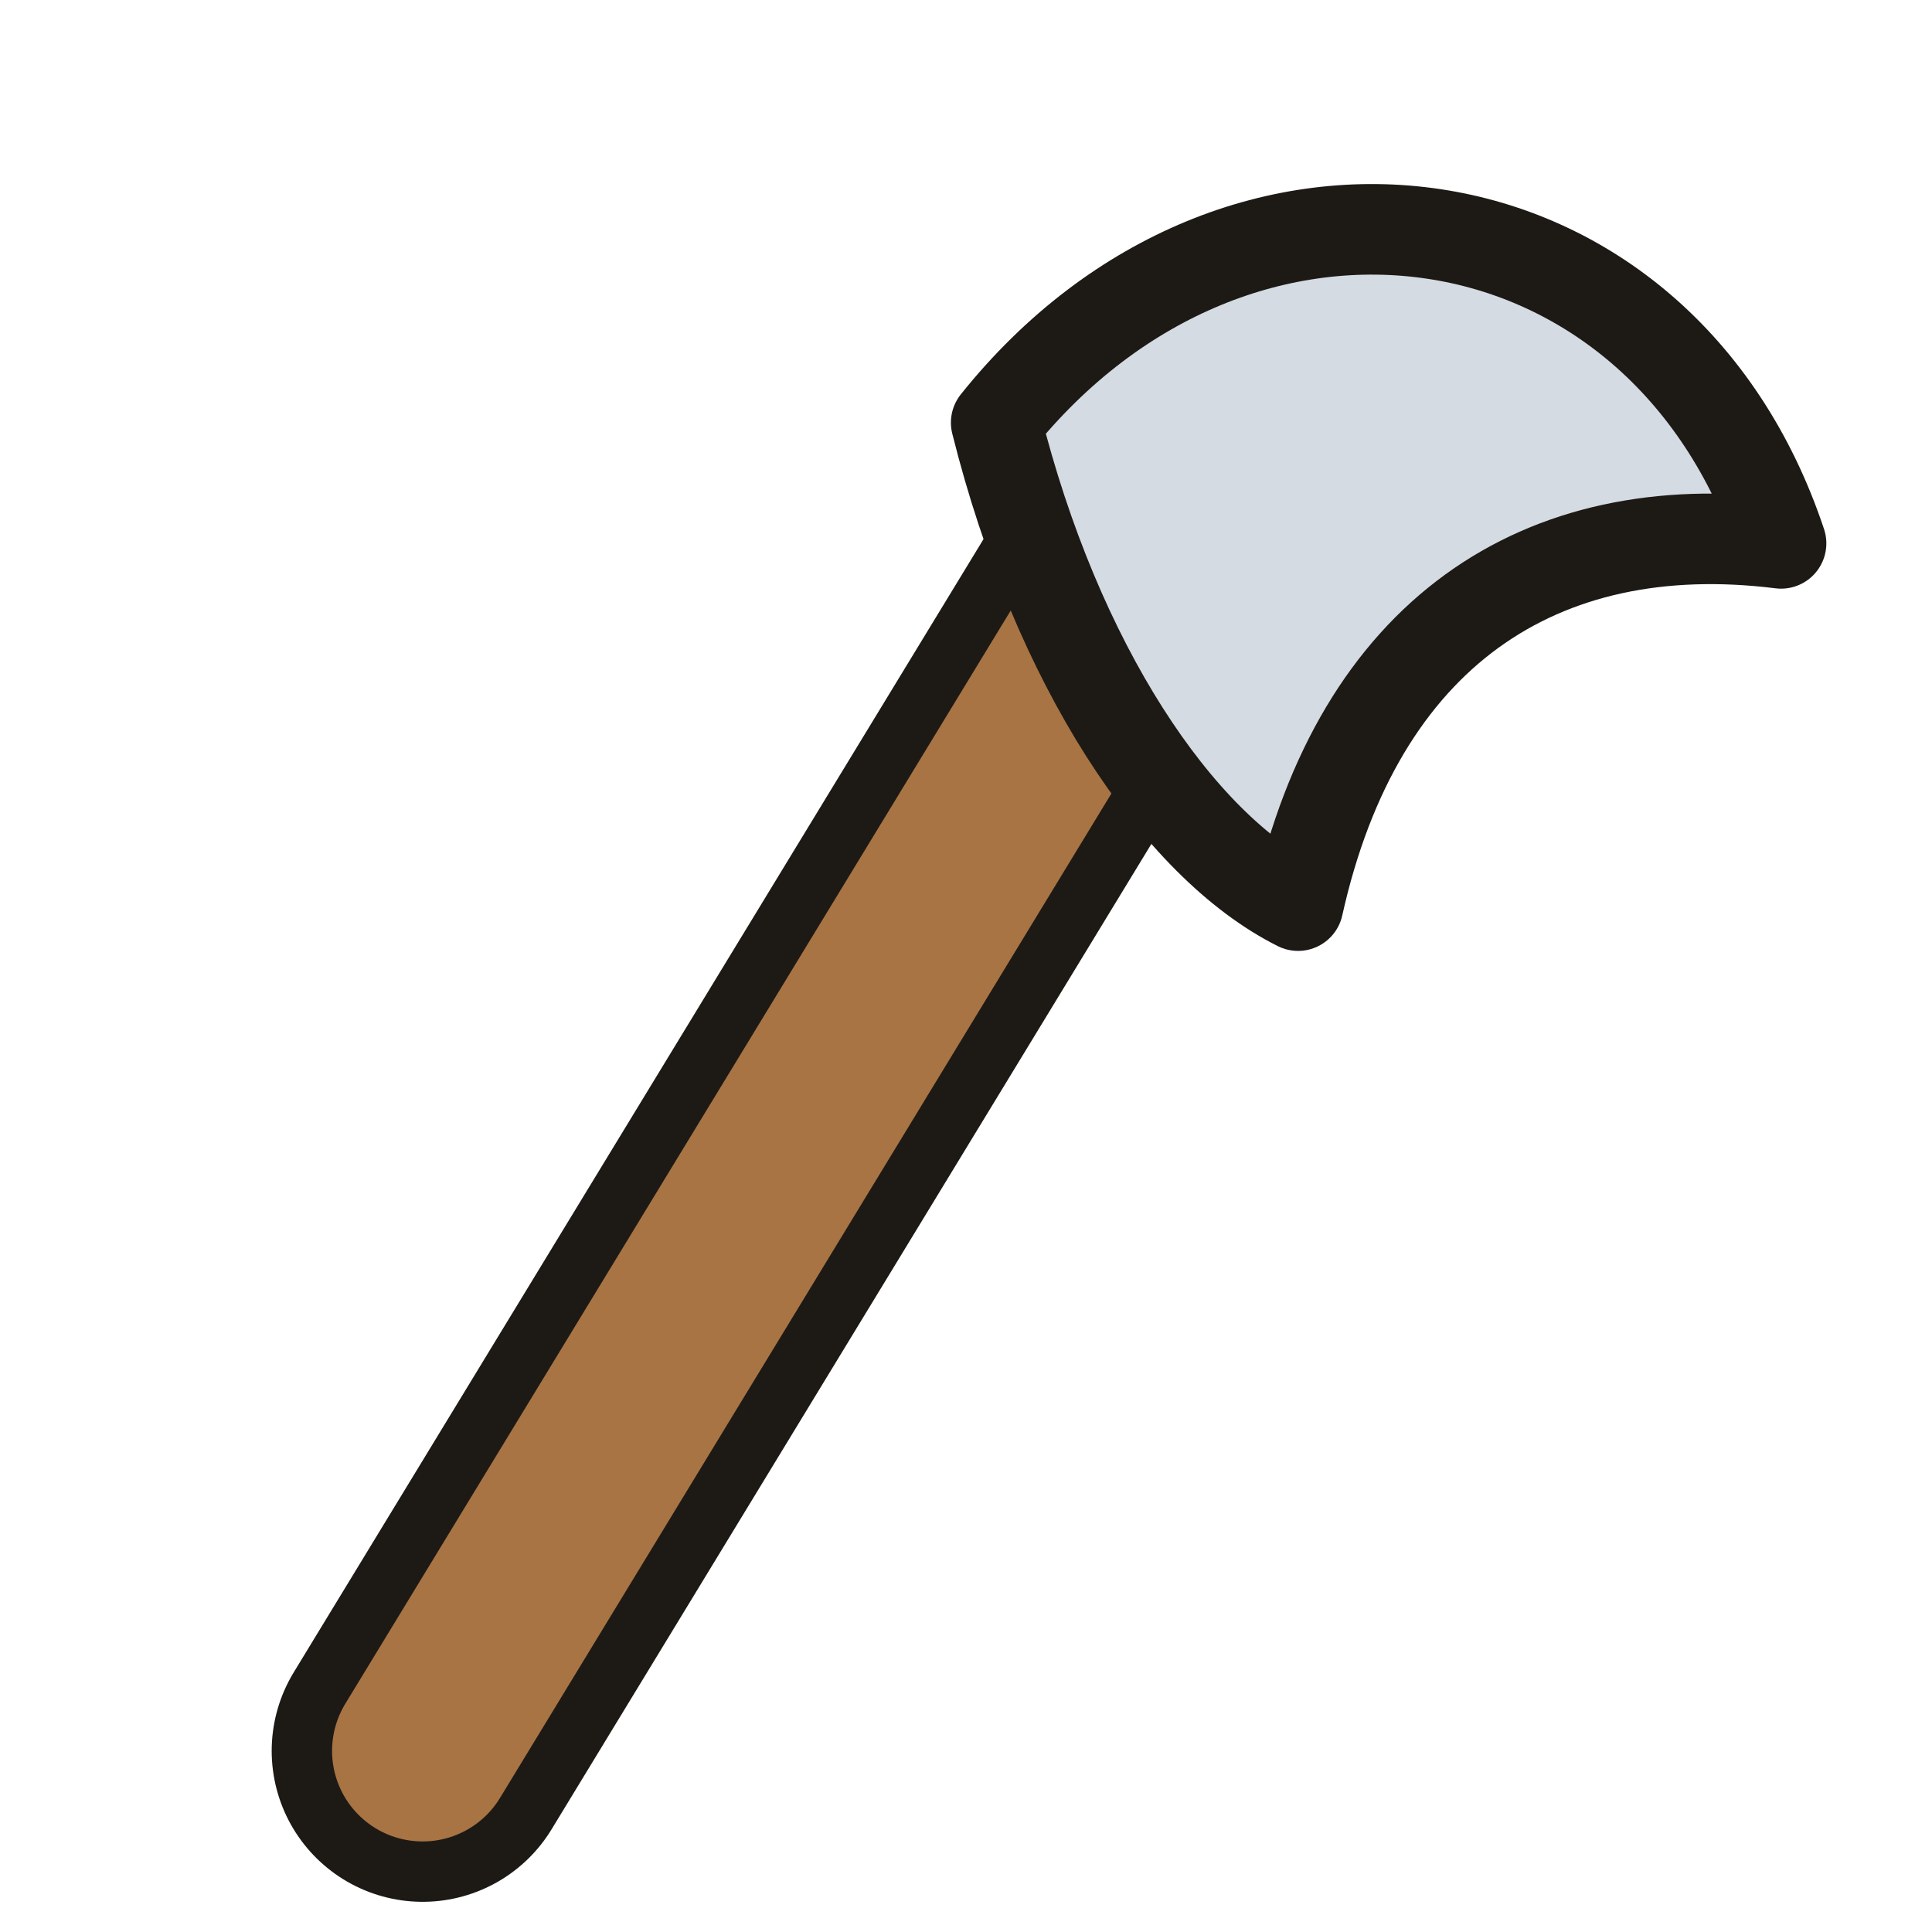
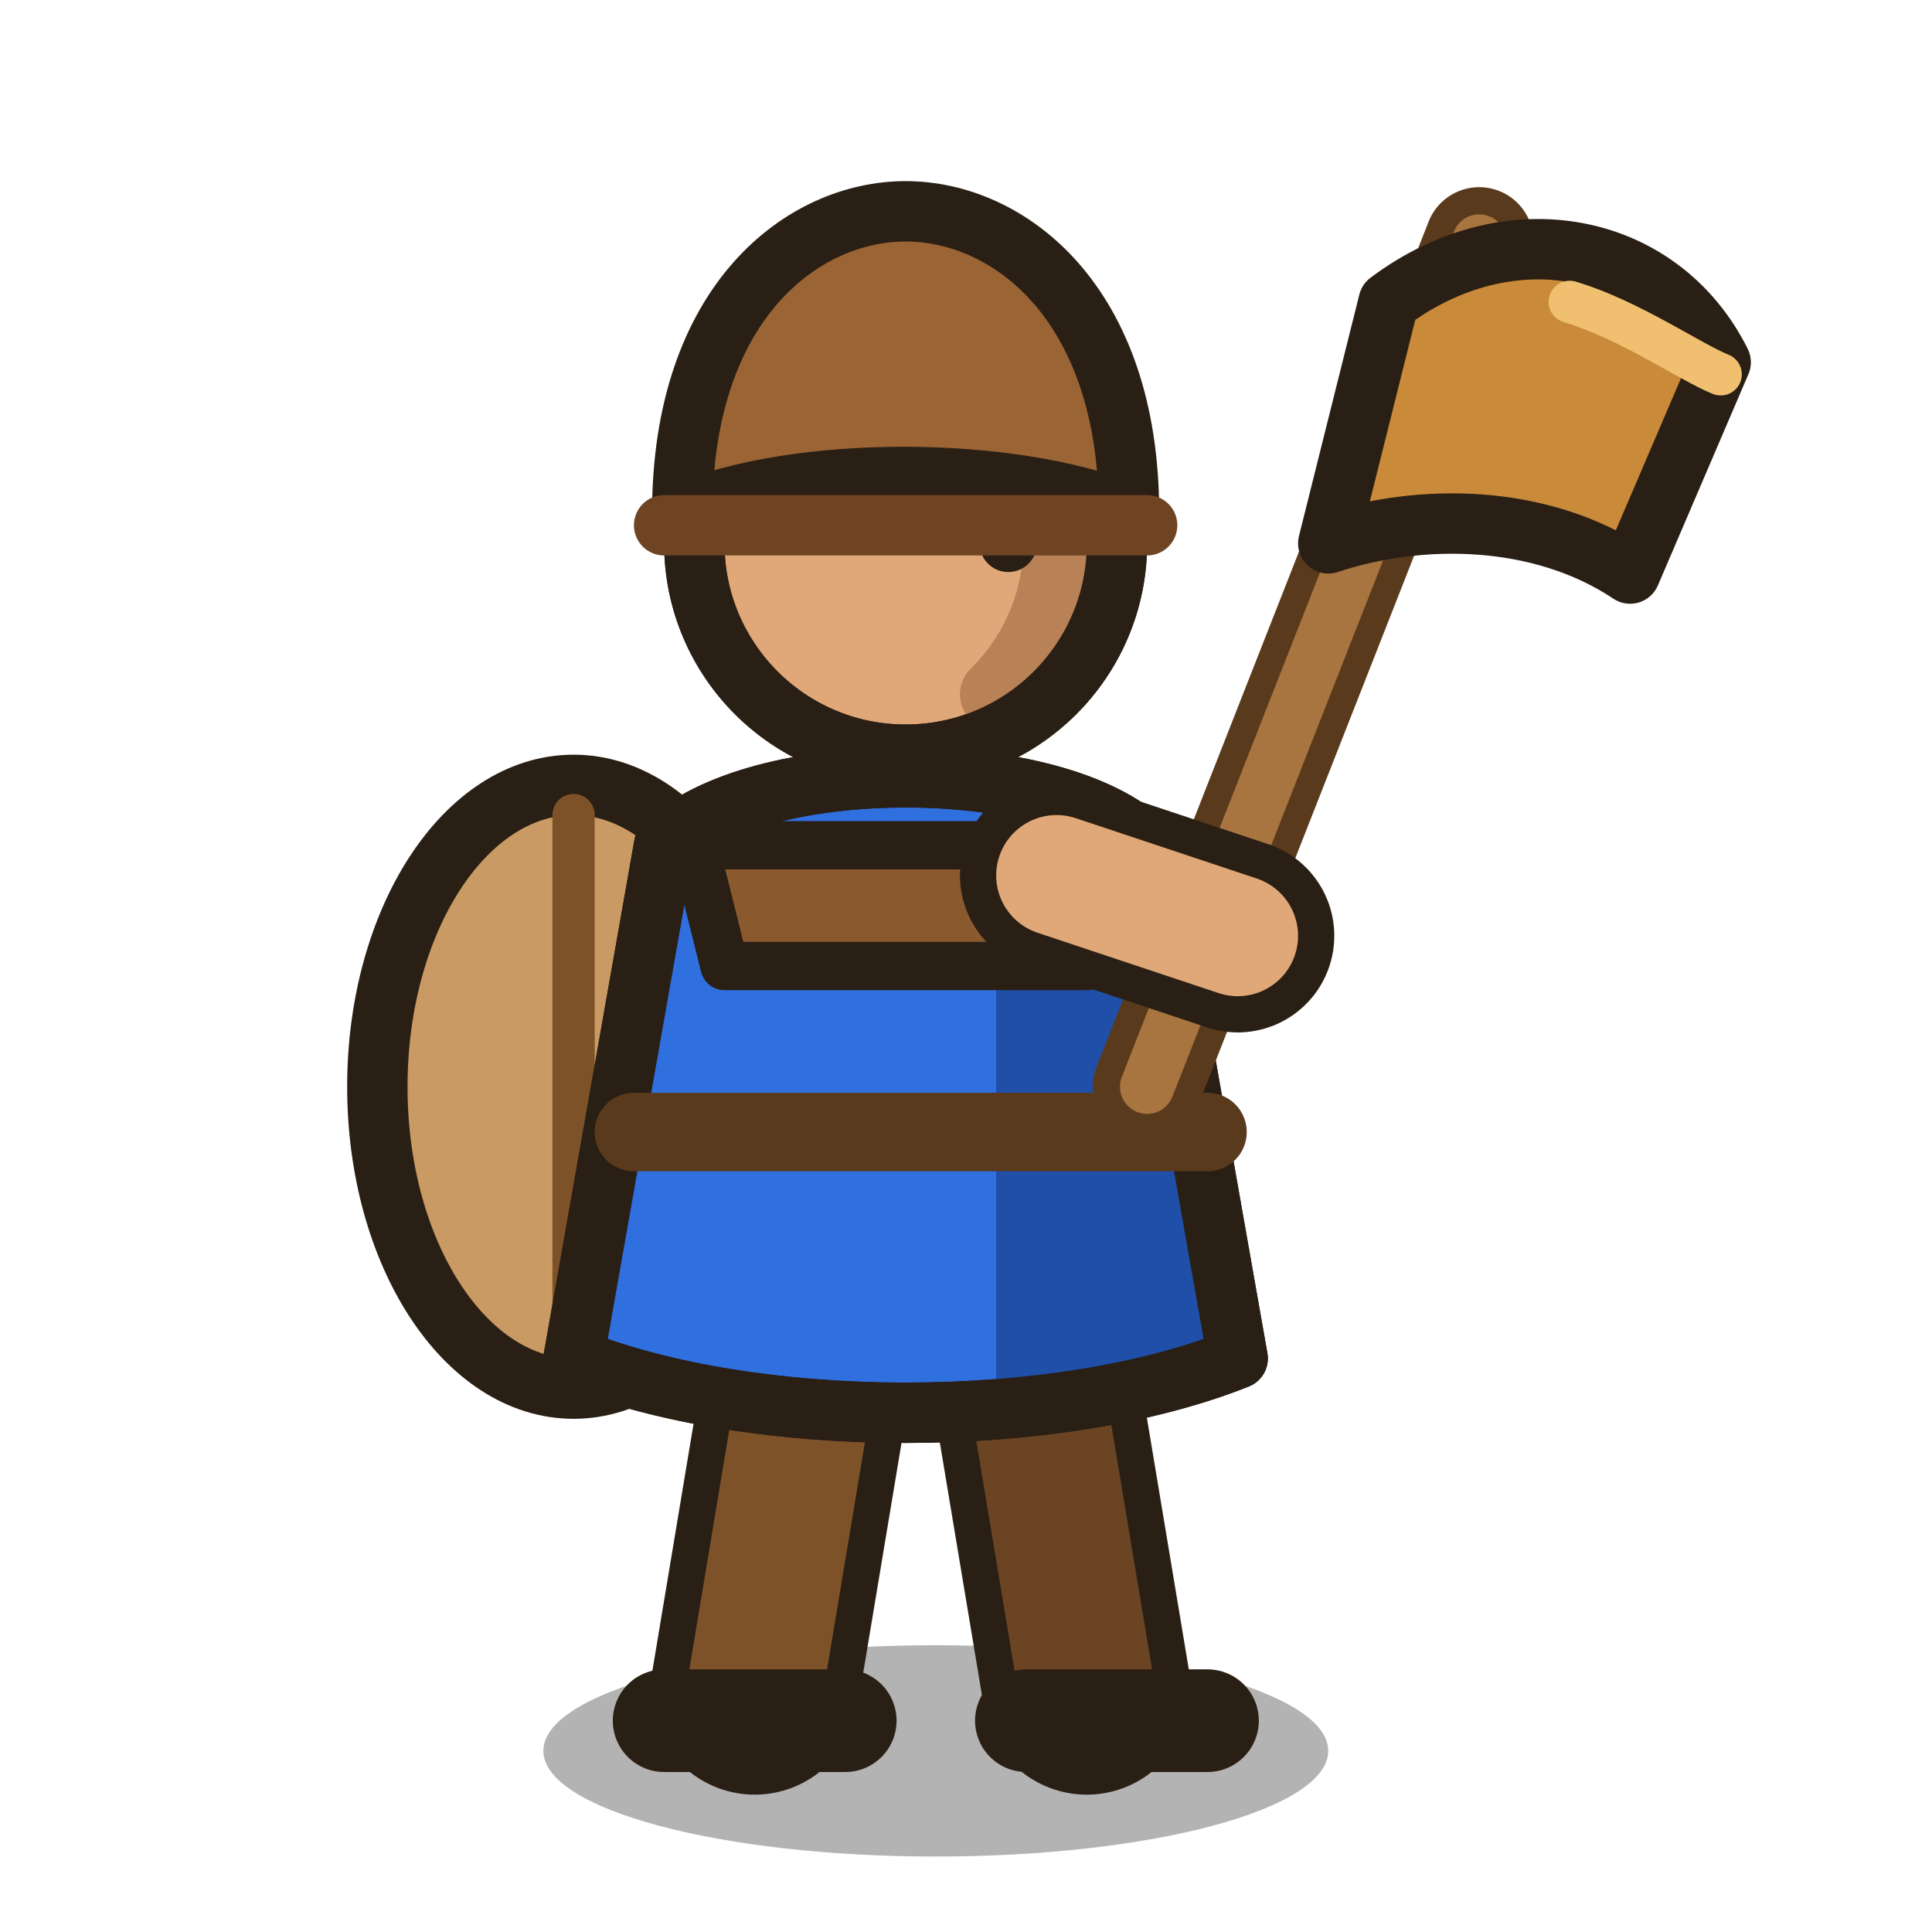
<svg xmlns="http://www.w3.org/2000/svg" width="64" height="64" viewBox="0 0 64 64">
-   <g stroke="#1d1a16" stroke-width="3" stroke-linejoin="round" stroke-linecap="round">
-     <path d="M14 58L42 12" stroke-width="10" />
-     <path d="M14 58L42 12" stroke="#a87444" stroke-width="6" />
-     <path d="M33 14c8-10 22-8 26 4-8-1-14 3-16 12-4-2-8-8-10-16z" fill="#d4dbe2" />
+   <g stroke="#2a1f14" stroke-width="2" stroke-linejoin="round" stroke-linecap="round">
+     <ellipse cx="31" cy="58" rx="13" ry="3.5" fill="#000" opacity=".3" stroke="none" />
+     <ellipse cx="19" cy="36" rx="6.5" ry="10" fill="#c99a63" />
+     <path d="M19 27v18" stroke="#7d5229" stroke-width="1.4" />
+     <path d="M27 44l-2 12" fill="none" stroke="#2a1f14" stroke-width="6.9" />
+     <path d="M27 44l-2 12" fill="none" stroke="#7d5229" stroke-width="4.5" />
+     <path d="M34 44l2 12" fill="none" stroke="#2a1f14" stroke-width="6.9" />
+     <path d="M34 44l2 12" fill="none" stroke="#6b4423" stroke-width="4.5" />
+     <path d="M22 57h6M34 57h6" stroke="#2a1f14" stroke-width="3.4" />
+     <path d="M22 28c3-3 13-3 16 0l3 17c-6 2.4-16 2.4-22 0z" fill="#2f6fde" />
+     <path d="M33 26.4c2 .3 3.8.8 5 1.6l3 17c-2 .8-5 1.3-8 1.5z" fill="#1f4fa8" stroke="none" />
+     <path d="M22 28c3-3 13-3 16 0l3 17c-6 2.4-16 2.4-22 0z" fill="none" />
+     <path d="M21 37.5h19" stroke="#5a3a1c" stroke-width="2.6" />
+     <path d="M23 28h14l-1 4H24z" fill="#8a5a2e" stroke-width="1.6" />
+     <circle cx="30" cy="18" r="7" fill="#e0a878" />
+     <path d="M33 13a7 7 0 0 1 0 10" fill="none" stroke="#b98256" stroke-width="2.4" />
+     <circle cx="30" cy="18" r="7" fill="none" />
+     <path d="M23.4 16c1-6 9-8 13-3-3-.5-6 0-8 2-1 1-3 1.6-5 1z" fill="#3a2614" />
+     <circle cx="33.4" cy="18" r=".95" fill="#2a1f14" stroke="none" />
+     <path d="M22.6 17c0-7 4-10 7.4-10s7.4 3 7.4 10c-4-1.6-11-1.6-14.8 0z" fill="#9a6435" />
+     <path d="M22 17.4h16" stroke="#6e4422" stroke-width="2" />
+     <path d="M38 36l11-28" stroke="#5a3a1c" stroke-width="3.6" />
+     <path d="M38 36l11-28" stroke="#a8743f" stroke-width="1.8" />
+     <path d="M46 10c4-3 9-2 11 2l-3 7c-3-2-7-2-10-1z" fill="#c98a3a" />
+     <path d="M52 10c2 .6 4 2 5 2.4" fill="none" stroke="#f0c070" stroke-width="1.4" />
+     <path d="M35 29l6 2" fill="none" stroke="#2a1f14" stroke-width="6.4" />
+     <path d="M35 29l6 2" fill="none" stroke="#e0a878" stroke-width="4" />
  </g>
</svg>
